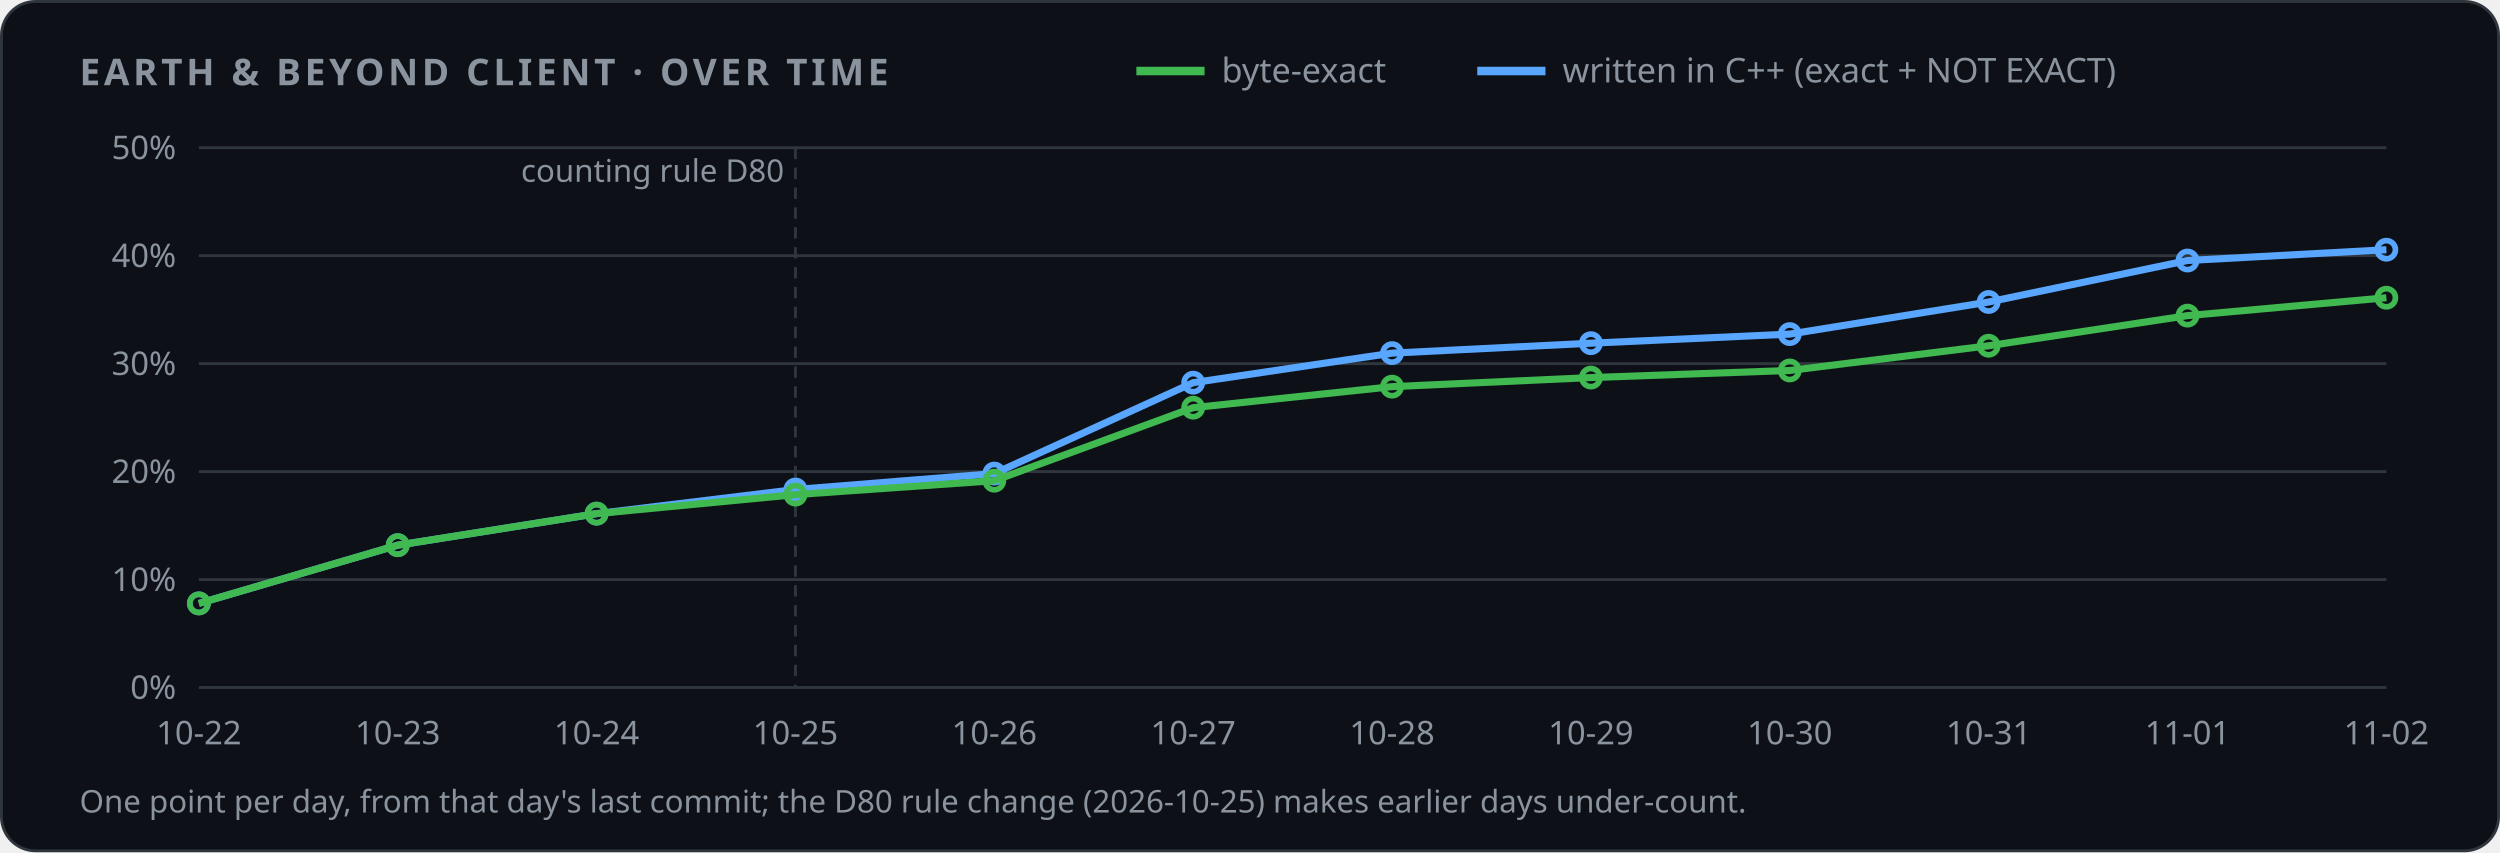
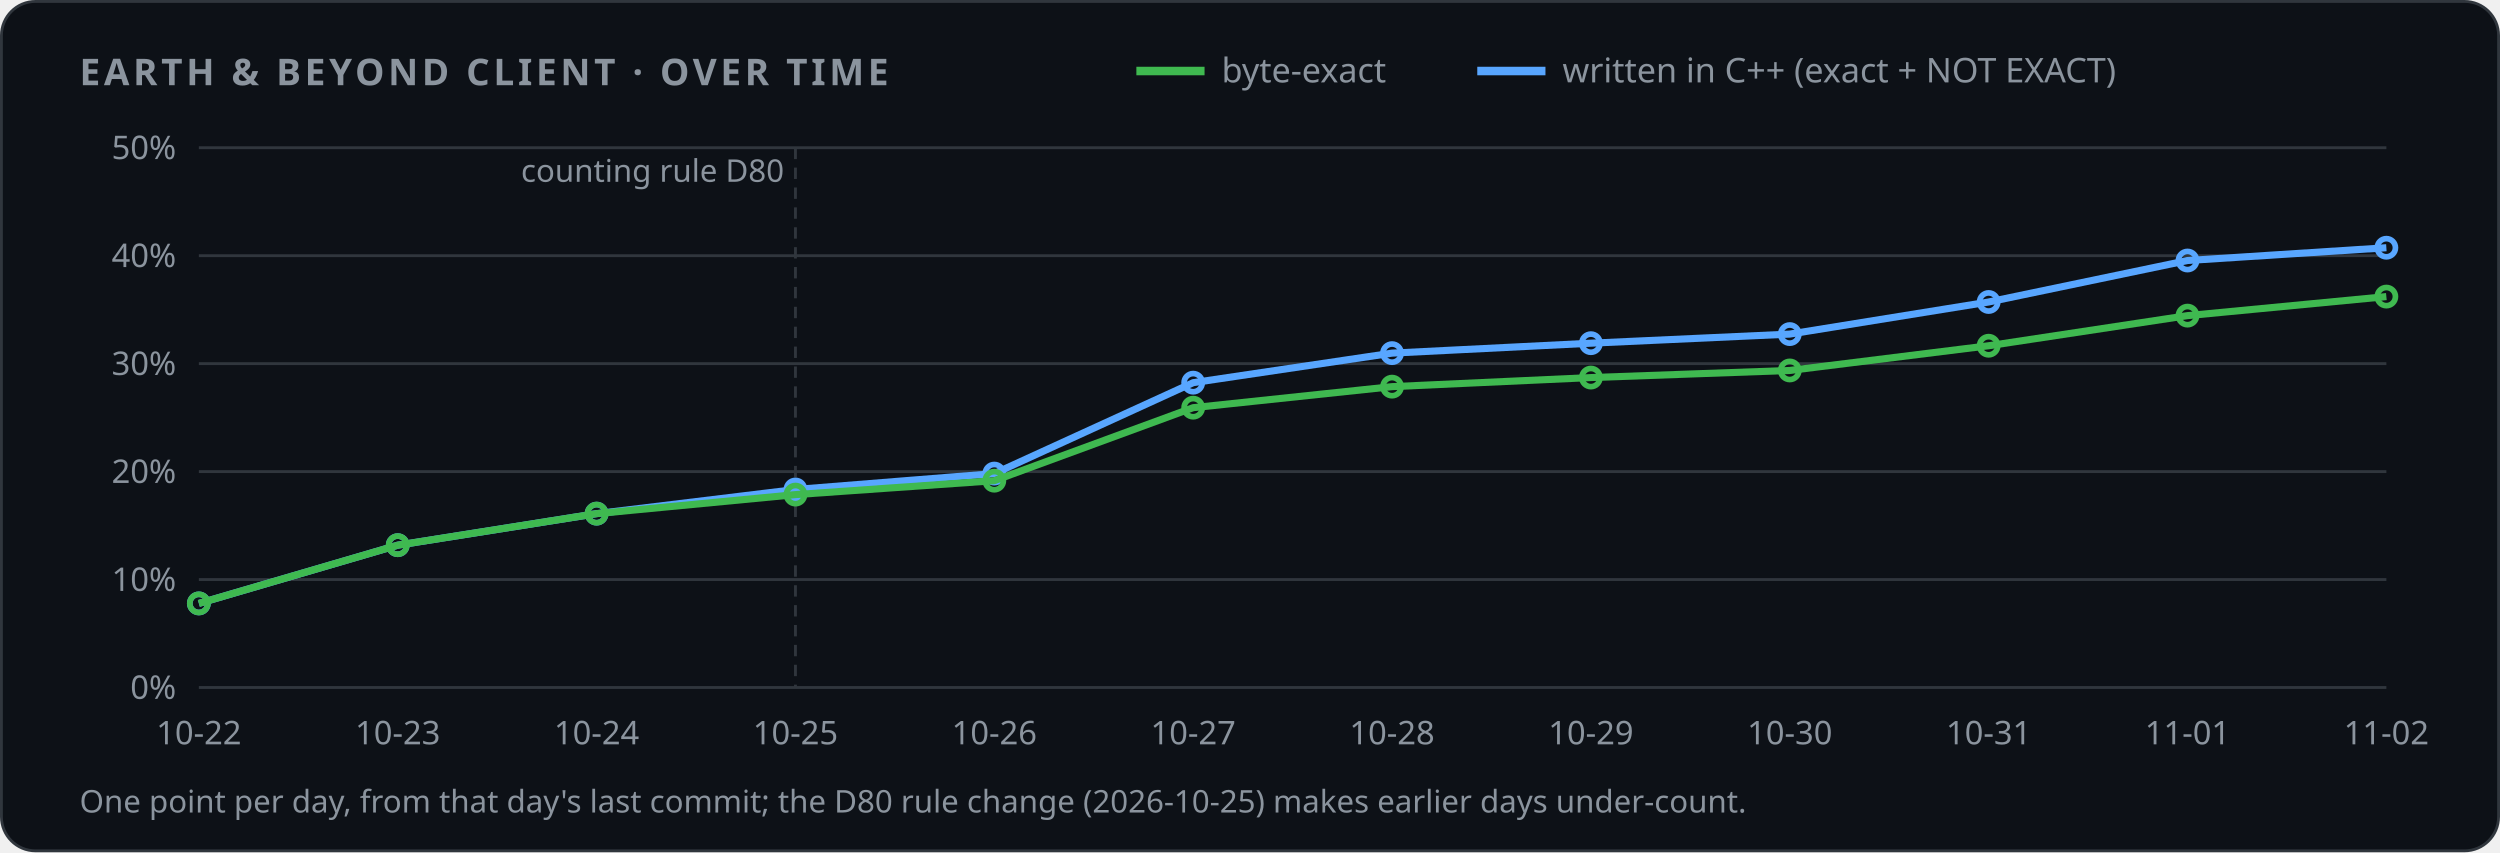
<svg xmlns="http://www.w3.org/2000/svg" width="880" height="300" viewBox="0 0 880 300" role="img" aria-labelledby="title desc">
  <style>
    .card { fill: #0d1117; stroke: #30363d; } .strong { fill: #f0f6fc; } .muted { fill: #8b949e; }
    .grid { stroke: #30363d; } .up { fill: #3fb950; } .down { fill: #f85149; }
    .s-exact { fill: #3fb950; } .s-notexact { fill: #d29922; } .s-stub { fill: #a371f7; }
    .s-third { fill: #238636; } .s-linker { fill: #1b4d2b; } .s-unattr { fill: #30363d; }
    .l-exact { stroke: #3fb950; } .l-written { stroke: #58a6ff; }
    @media (prefers-color-scheme: light) {
      .card { fill: #ffffff; stroke: #d0d7de; } .strong { fill: #1f2328; } .muted { fill: #59636e; }
      .grid { stroke: #d0d7de; } .up { fill: #1a7f37; } .down { fill: #cf222e; }
      .s-exact { fill: #1a7f37; } .s-third { fill: #4ac26b; } .s-linker { fill: #aceebb; } .s-unattr { fill: #d0d7de; }
      .l-exact { stroke: #1a7f37; } .l-written { stroke: #0969da; }
    }
  </style>
  <rect class="card" x="0.5" y="0.5" width="879" height="299" rx="12" />
  <g font-family="-apple-system,BlinkMacSystemFont,'Segoe UI','Noto Sans',Helvetica,Arial,sans-serif">
    <text x="28" y="30" class="muted" font-size="13" font-weight="600" letter-spacing="1.3">EARTH &amp; BEYOND CLIENT · OVER TIME</text>
    <line x1="400" x2="424" y1="25" y2="25" class="l-exact" stroke-width="3" />
    <text x="430" y="29" class="muted" font-size="12">byte-exact</text>
    <line x1="520" x2="544" y1="25" y2="25" class="l-written" stroke-width="3" />
    <text x="550" y="29" class="muted" font-size="12">written in C++ (exact + NOT EXACT)</text>
    <line x1="70" x2="840" y1="242.0" y2="242.0" class="grid" />
    <text x="62" y="246.0" class="muted" font-size="11.5" text-anchor="end">0%</text>
    <line x1="70" x2="840" y1="204.0" y2="204.0" class="grid" />
    <text x="62" y="208.0" class="muted" font-size="11.5" text-anchor="end">10%</text>
    <line x1="70" x2="840" y1="166.0" y2="166.0" class="grid" />
    <text x="62" y="170.0" class="muted" font-size="11.5" text-anchor="end">20%</text>
    <line x1="70" x2="840" y1="128.0" y2="128.0" class="grid" />
    <text x="62" y="132.0" class="muted" font-size="11.5" text-anchor="end">30%</text>
    <line x1="70" x2="840" y1="90.0" y2="90.0" class="grid" />
    <text x="62" y="94.0" class="muted" font-size="11.5" text-anchor="end">40%</text>
    <line x1="70" x2="840" y1="52.0" y2="52.0" class="grid" />
    <text x="62" y="56.0" class="muted" font-size="11.5" text-anchor="end">50%</text>
    <text x="70.0" y="262" class="muted" font-size="11.5" text-anchor="middle">10-22</text>
    <text x="140.0" y="262" class="muted" font-size="11.5" text-anchor="middle">10-23</text>
    <text x="210.0" y="262" class="muted" font-size="11.5" text-anchor="middle">10-24</text>
    <text x="280.0" y="262" class="muted" font-size="11.5" text-anchor="middle">10-25</text>
    <text x="350.0" y="262" class="muted" font-size="11.5" text-anchor="middle">10-26</text>
    <text x="420.0" y="262" class="muted" font-size="11.5" text-anchor="middle">10-27</text>
    <text x="490.0" y="262" class="muted" font-size="11.5" text-anchor="middle">10-28</text>
    <text x="560.0" y="262" class="muted" font-size="11.5" text-anchor="middle">10-29</text>
    <text x="630.0" y="262" class="muted" font-size="11.5" text-anchor="middle">10-30</text>
    <text x="700.0" y="262" class="muted" font-size="11.5" text-anchor="middle">10-31</text>
    <text x="770.0" y="262" class="muted" font-size="11.5" text-anchor="middle">11-01</text>
    <text x="840.0" y="262" class="muted" font-size="11.5" text-anchor="middle">11-02</text>
    <line x1="280.0" x2="280.0" y1="52" y2="242" class="grid" stroke-dasharray="4 3" />
    <text x="276.0" y="64" class="muted" font-size="11" text-anchor="end">counting rule D80</text>
-     <polyline points="70.0,212.4 140.0,191.9 210.0,180.8 280.0,172.3 350.0,166.7 420.0,134.7 490.0,124.3 560.0,120.8 630.0,117.6 700.0,106.3 770.0,91.7 840.0,87.9" fill="none" class="l-written" stroke-width="2.5" stroke-linejoin="round" />
+     <polyline points="70.0,212.4 140.0,191.9 210.0,180.8 280.0,172.3 350.0,166.7 420.0,134.7 490.0,124.3 560.0,120.8 630.0,117.6 700.0,106.3 770.0,91.7 840.0,87.2" fill="none" class="l-written" stroke-width="2.5" stroke-linejoin="round" />
    <circle cx="70.0" cy="212.4" r="3.2" class="l-written" fill="none" stroke-width="2" />
    <circle cx="140.0" cy="191.9" r="3.2" class="l-written" fill="none" stroke-width="2" />
    <circle cx="210.0" cy="180.8" r="3.2" class="l-written" fill="none" stroke-width="2" />
    <circle cx="280.0" cy="172.3" r="3.2" class="l-written" fill="none" stroke-width="2" />
    <circle cx="350.0" cy="166.7" r="3.2" class="l-written" fill="none" stroke-width="2" />
    <circle cx="420.0" cy="134.7" r="3.2" class="l-written" fill="none" stroke-width="2" />
    <circle cx="490.0" cy="124.3" r="3.2" class="l-written" fill="none" stroke-width="2" />
    <circle cx="560.0" cy="120.8" r="3.2" class="l-written" fill="none" stroke-width="2" />
    <circle cx="630.0" cy="117.6" r="3.2" class="l-written" fill="none" stroke-width="2" />
    <circle cx="700.0" cy="106.3" r="3.2" class="l-written" fill="none" stroke-width="2" />
    <circle cx="770.0" cy="91.7" r="3.2" class="l-written" fill="none" stroke-width="2" />
-     <circle cx="840.0" cy="87.9" r="3.2" class="l-written" fill="none" stroke-width="2" />
-     <polyline points="70.0,212.4 140.0,191.9 210.0,180.8 280.0,174.1 350.0,169.2 420.0,143.5 490.0,136.1 560.0,132.9 630.0,130.4 700.0,121.7 770.0,111.1 840.0,104.8" fill="none" class="l-exact" stroke-width="2.5" stroke-linejoin="round" />
+     <circle cx="840.0" cy="87.2" r="3.2" class="l-written" fill="none" stroke-width="2" />
+     <polyline points="70.0,212.4 140.0,191.9 210.0,180.8 280.0,174.1 350.0,169.2 420.0,143.5 490.0,136.1 560.0,132.9 630.0,130.4 700.0,121.7 770.0,111.1 840.0,104.4" fill="none" class="l-exact" stroke-width="2.5" stroke-linejoin="round" />
    <circle cx="70.0" cy="212.4" r="3.2" class="l-exact" fill="none" stroke-width="2" />
    <circle cx="140.0" cy="191.9" r="3.2" class="l-exact" fill="none" stroke-width="2" />
    <circle cx="210.0" cy="180.8" r="3.2" class="l-exact" fill="none" stroke-width="2" />
    <circle cx="280.0" cy="174.1" r="3.2" class="l-exact" fill="none" stroke-width="2" />
    <circle cx="350.0" cy="169.2" r="3.2" class="l-exact" fill="none" stroke-width="2" />
    <circle cx="420.0" cy="143.5" r="3.2" class="l-exact" fill="none" stroke-width="2" />
    <circle cx="490.0" cy="136.1" r="3.2" class="l-exact" fill="none" stroke-width="2" />
    <circle cx="560.0" cy="132.9" r="3.2" class="l-exact" fill="none" stroke-width="2" />
    <circle cx="630.0" cy="130.4" r="3.2" class="l-exact" fill="none" stroke-width="2" />
    <circle cx="700.0" cy="121.7" r="3.2" class="l-exact" fill="none" stroke-width="2" />
    <circle cx="770.0" cy="111.1" r="3.2" class="l-exact" fill="none" stroke-width="2" />
-     <circle cx="840.0" cy="104.8" r="3.2" class="l-exact" fill="none" stroke-width="2" />
+     <circle cx="840.0" cy="104.4" r="3.2" class="l-exact" fill="none" stroke-width="2" />
    <text x="28" y="286" class="muted" font-size="11">One point per day, from that day's last commit; the D80 rule change (2026-10-25) makes earlier days under-count.</text>
  </g>
</svg>
